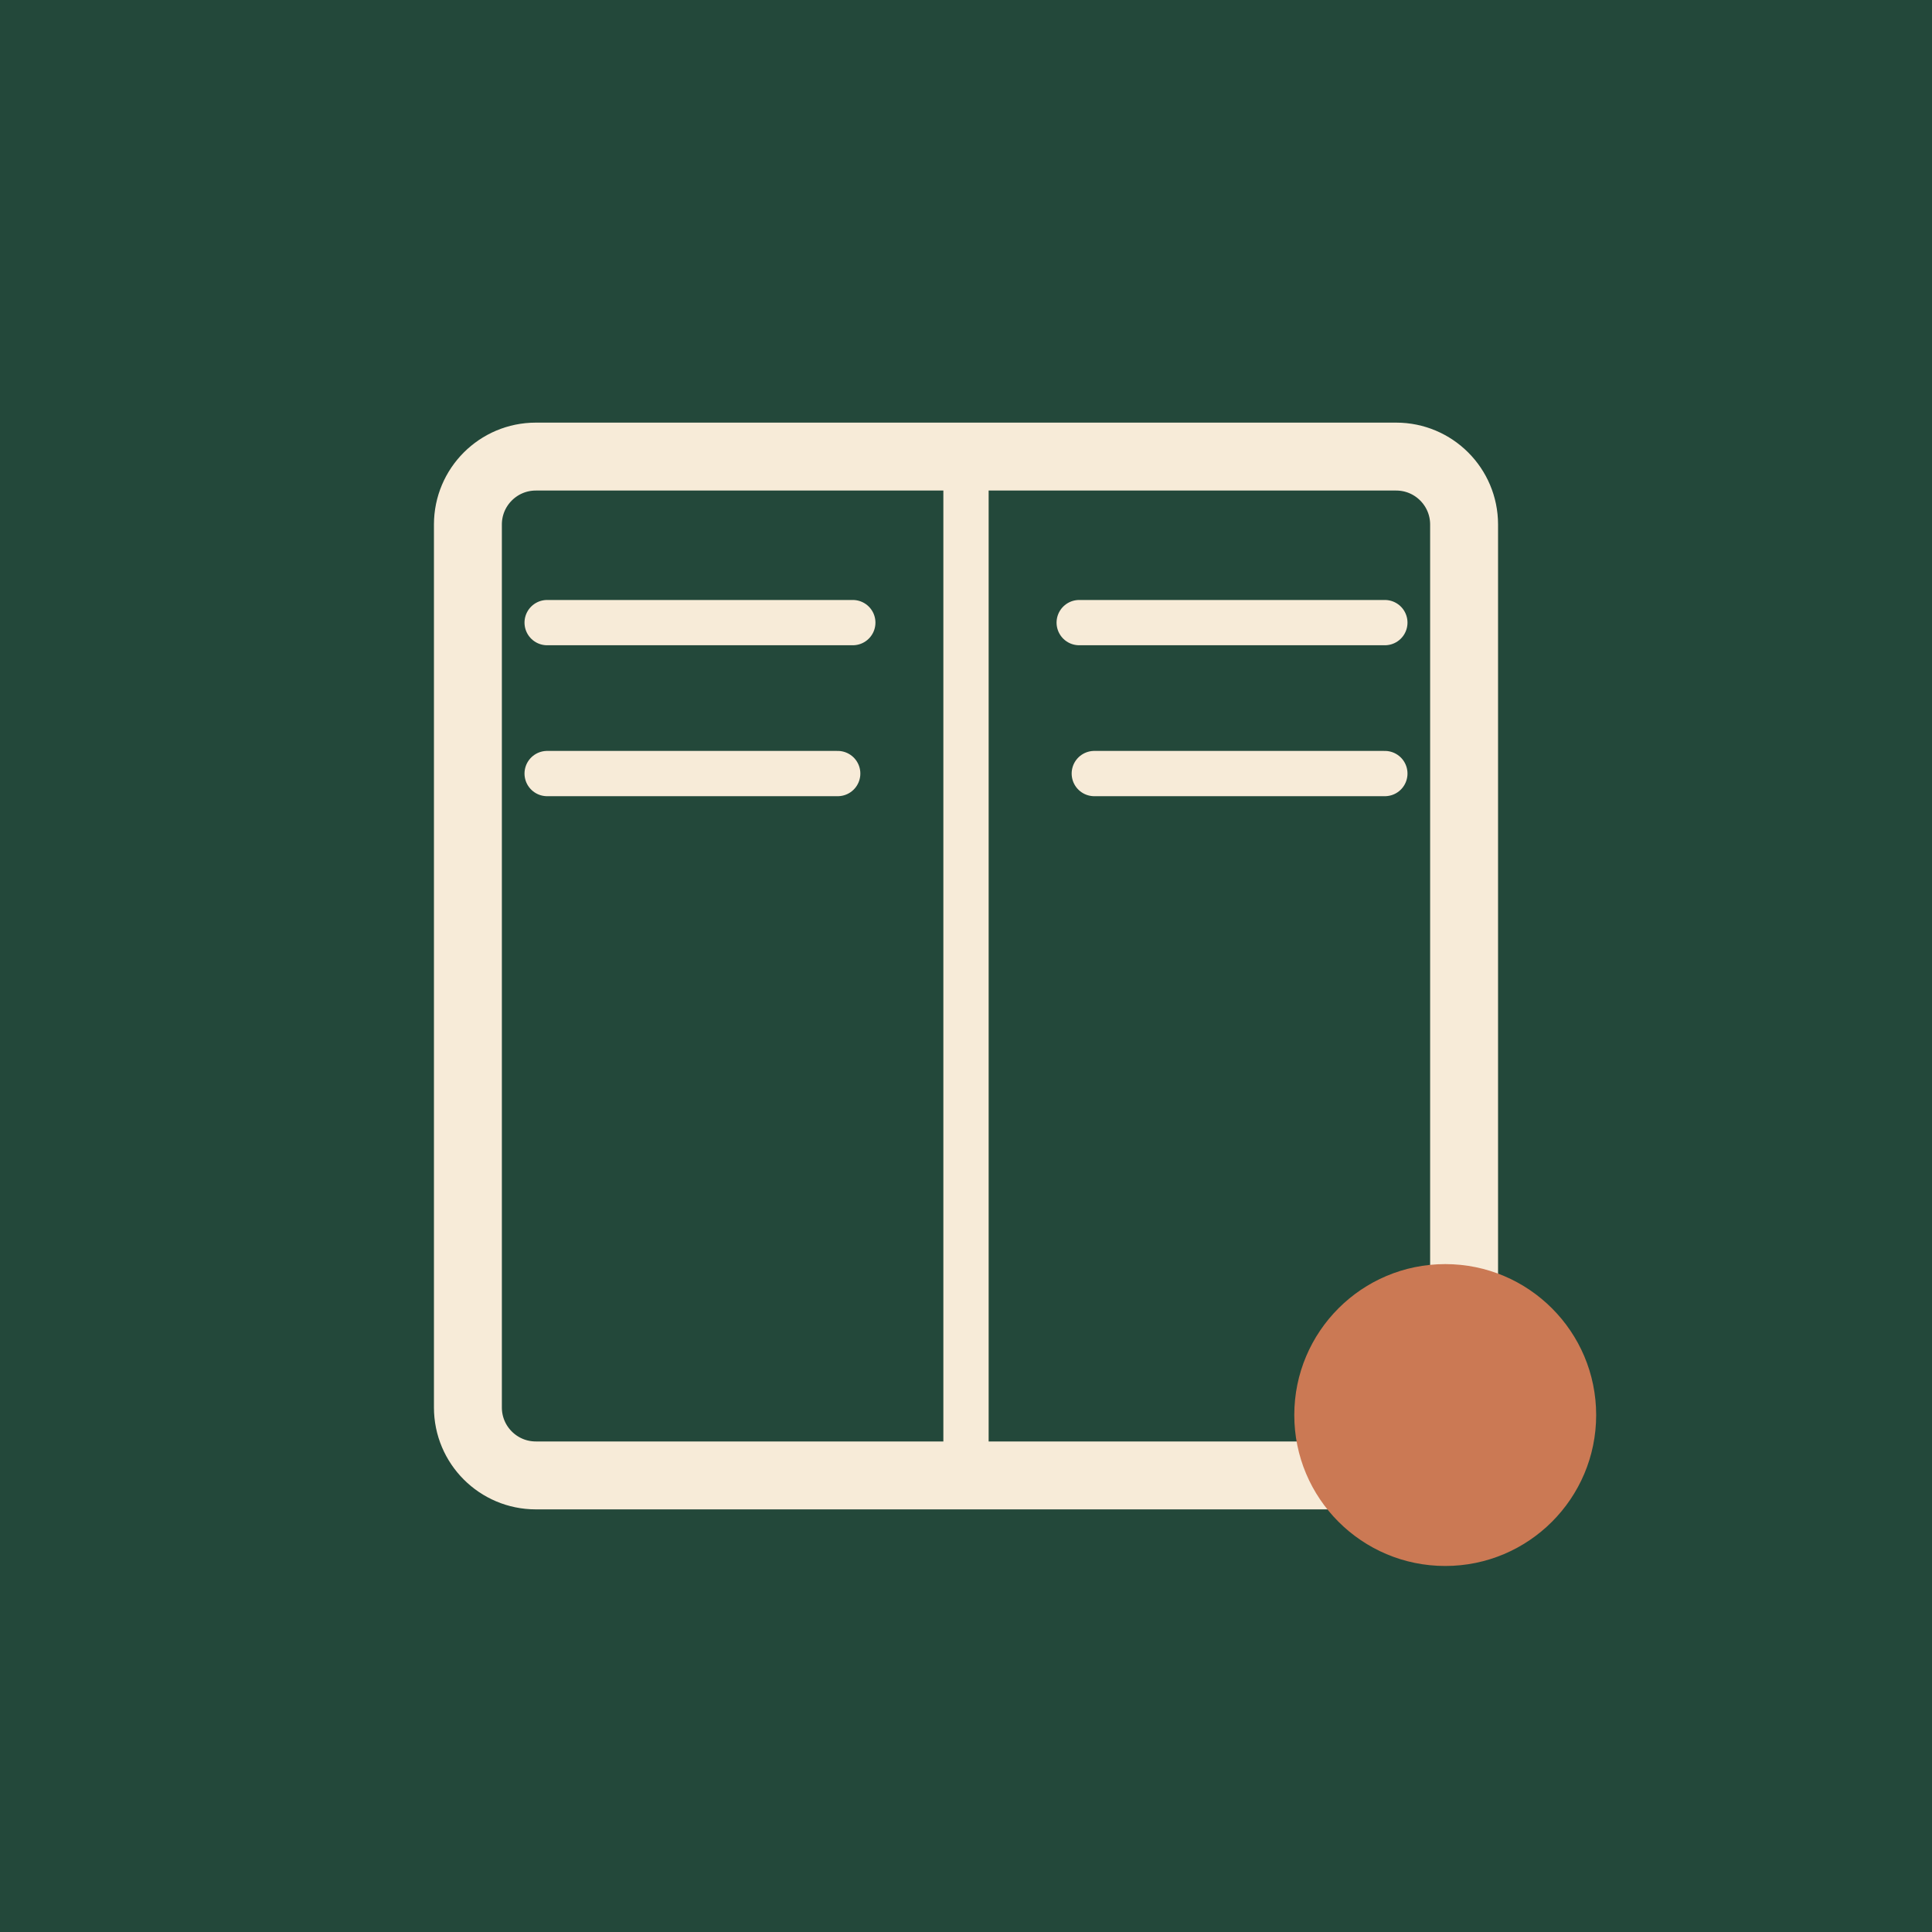
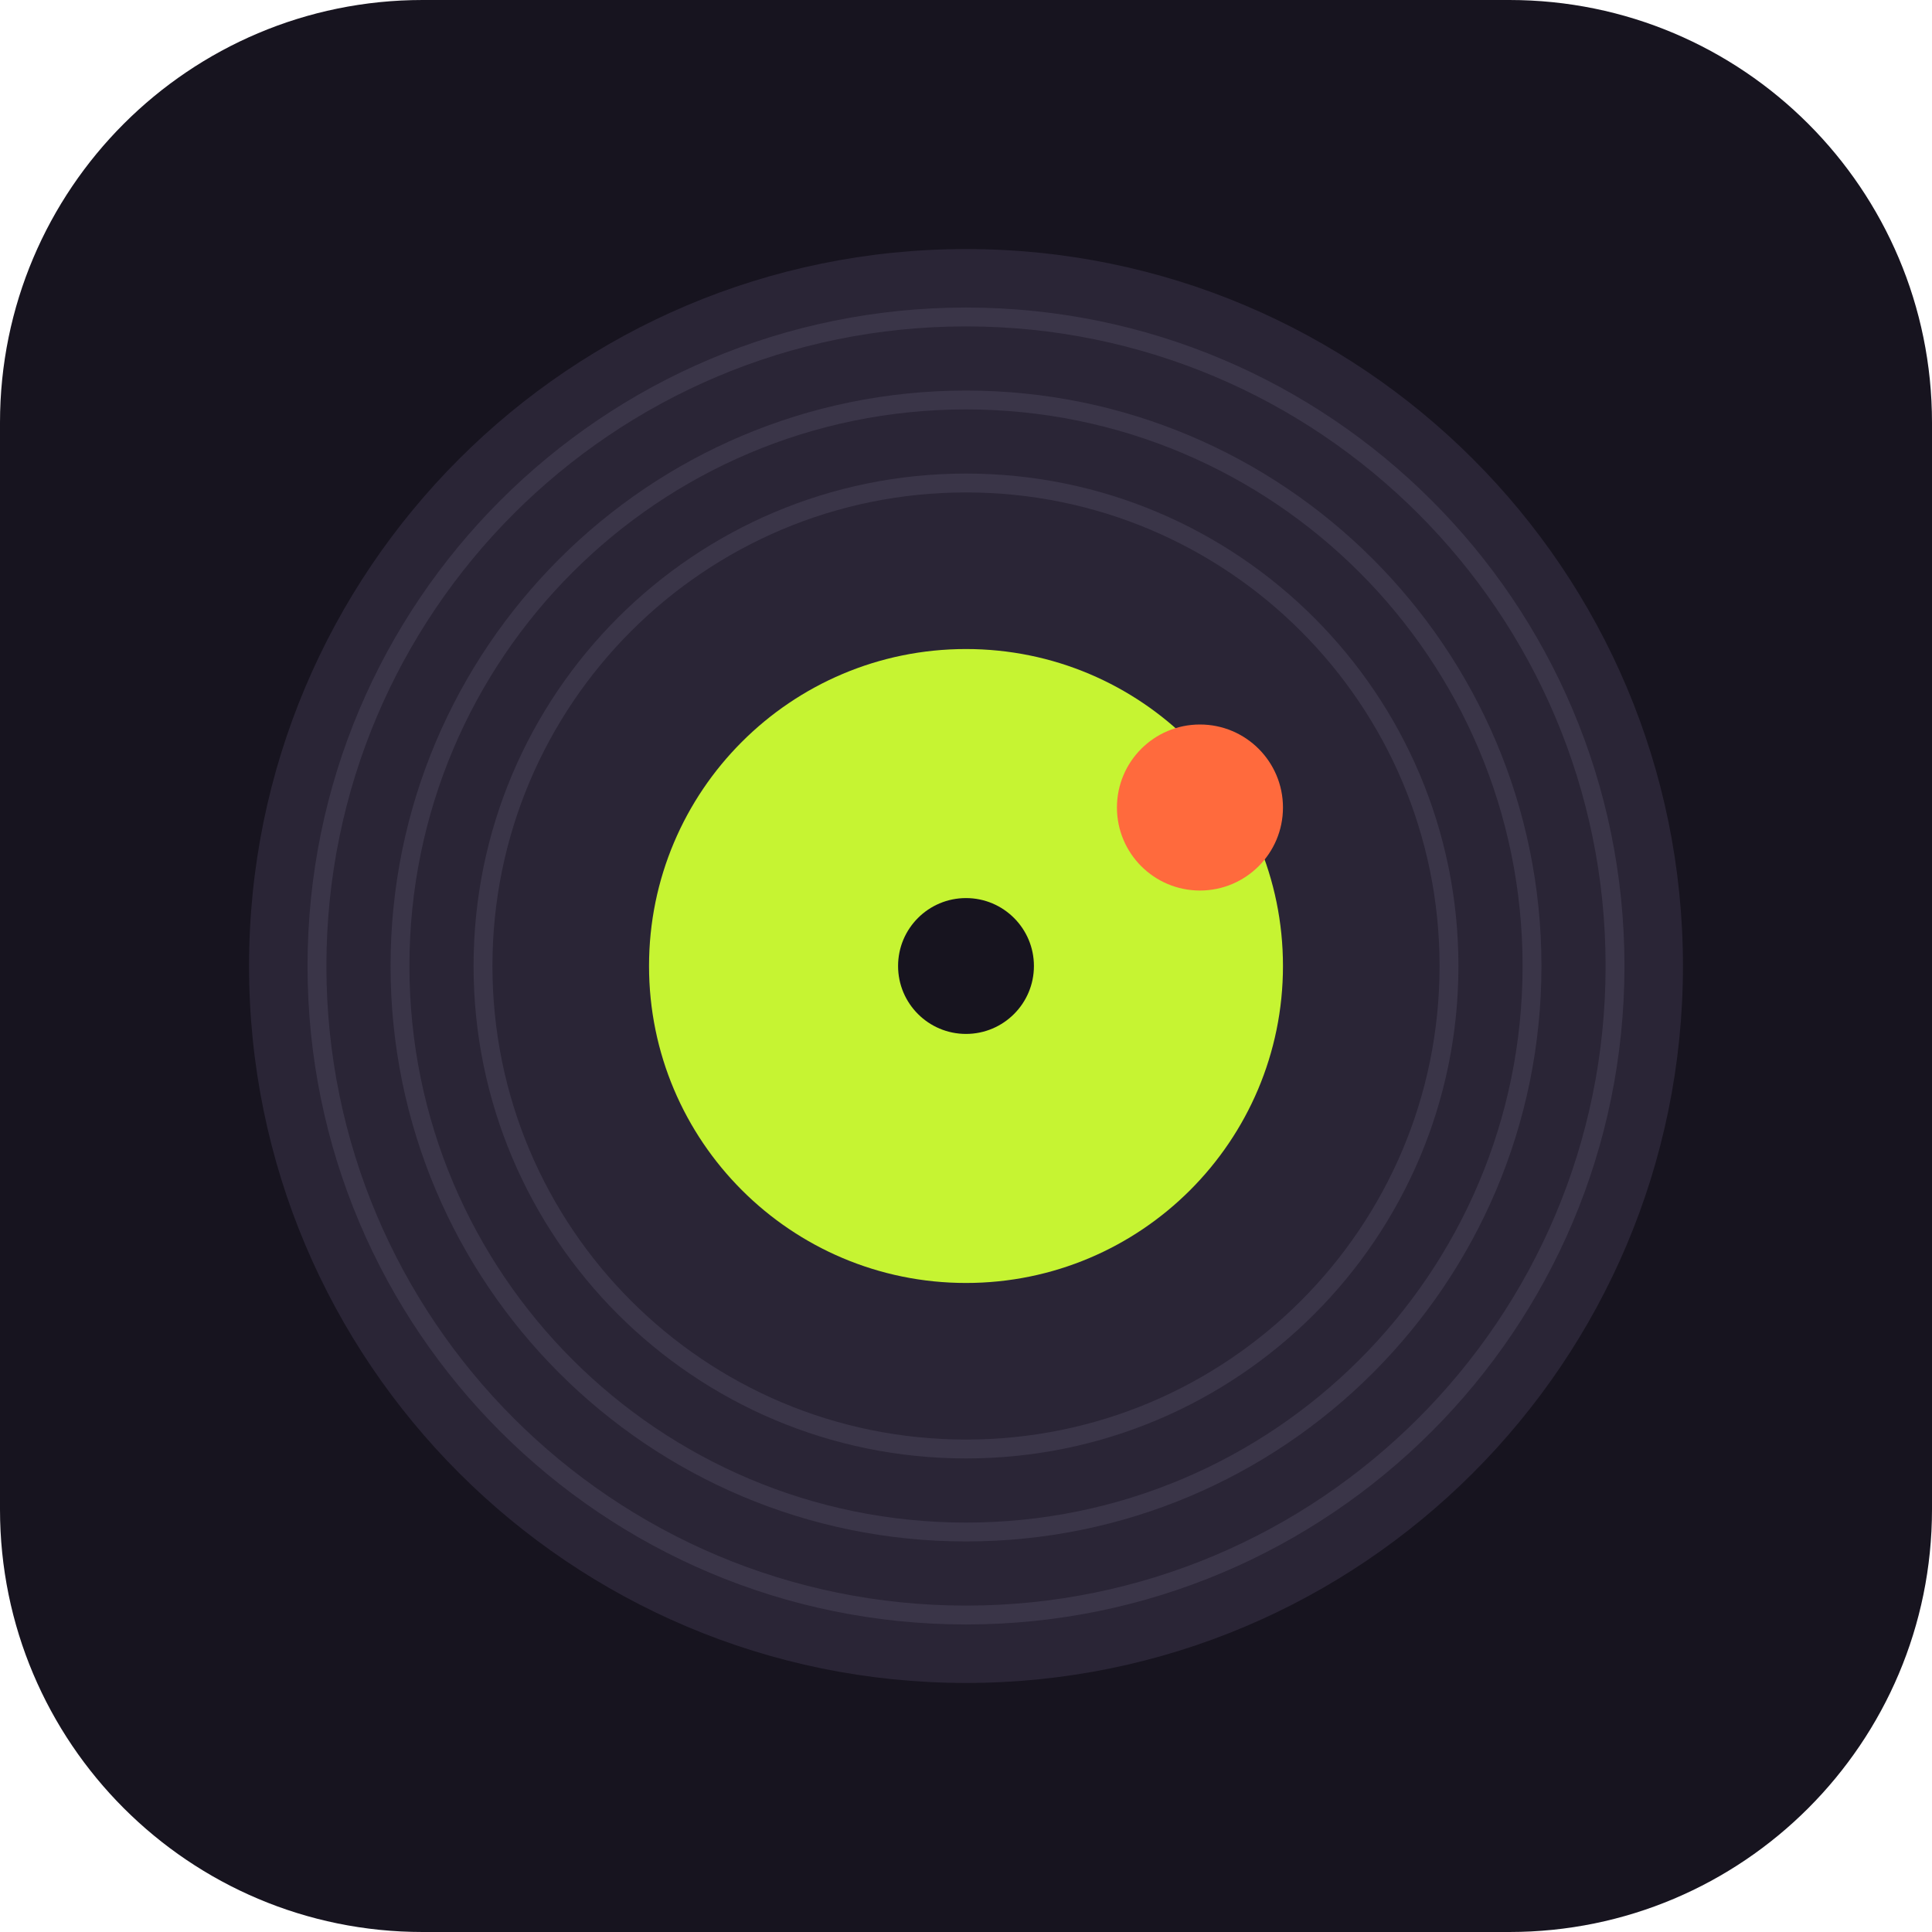
- <svg xmlns="http://www.w3.org/2000/svg" viewBox="0 0 512 512" role="img" aria-label="On Record ledger icon">
-   <rect width="512" height="512" fill="#23483a" />
-   <rect x="124" y="121" width="264" height="270" rx="18" fill="none" stroke="#f7ebd8" stroke-width="18" />
-   <path d="M256 130v252M145 165h81m-81 40h77m64-40h81m-77 40h77" fill="none" stroke="#f7ebd8" stroke-width="12" stroke-linecap="round" />
-   <circle cx="383" cy="375" r="40" fill="#cb7954" />
+ <svg xmlns="http://www.w3.org/2000/svg" viewBox="0 0 512 512" role="img" aria-label="On Record disc icon">
+   <rect width="512" height="512" rx="112" fill="#17141f" />
+   <circle cx="256" cy="256" r="190" fill="#2a2536" />
+   <g fill="none" stroke="#3a3548" stroke-width="5">
+     <circle cx="256" cy="256" r="172" />
+     <circle cx="256" cy="256" r="150" />
+     <circle cx="256" cy="256" r="128" />
+   </g>
+   <circle cx="256" cy="256" r="84" fill="#c6f432" />
+   <circle cx="256" cy="256" r="18" fill="#17141f" />
+   <circle cx="318" cy="214" r="22" fill="#ff6a3d" />
</svg>
